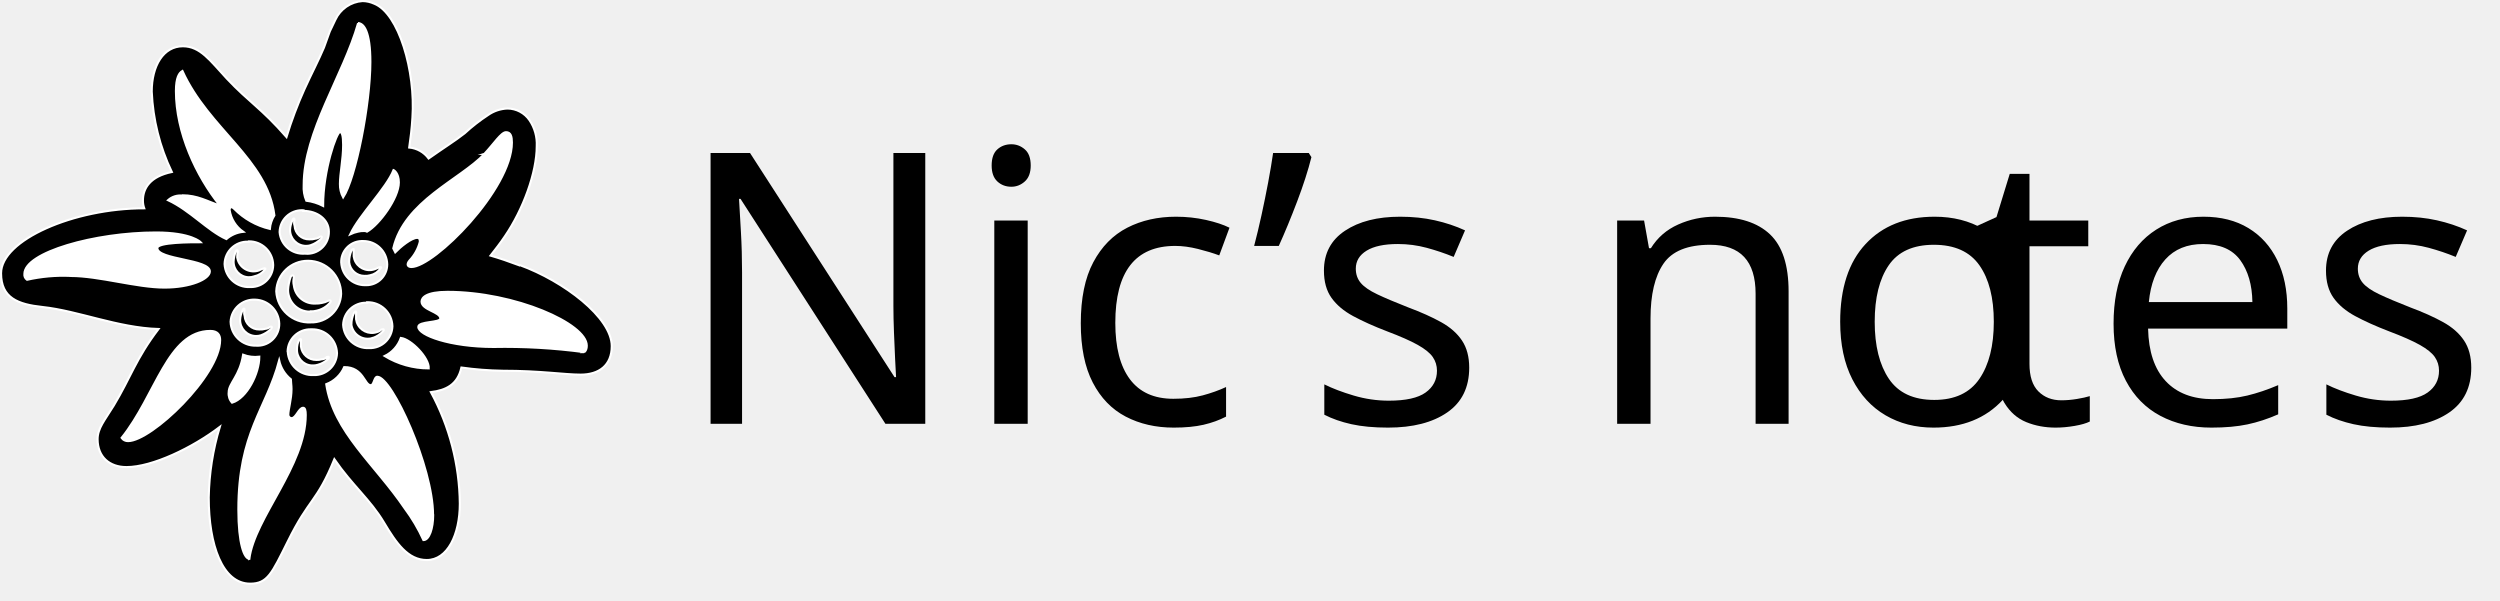
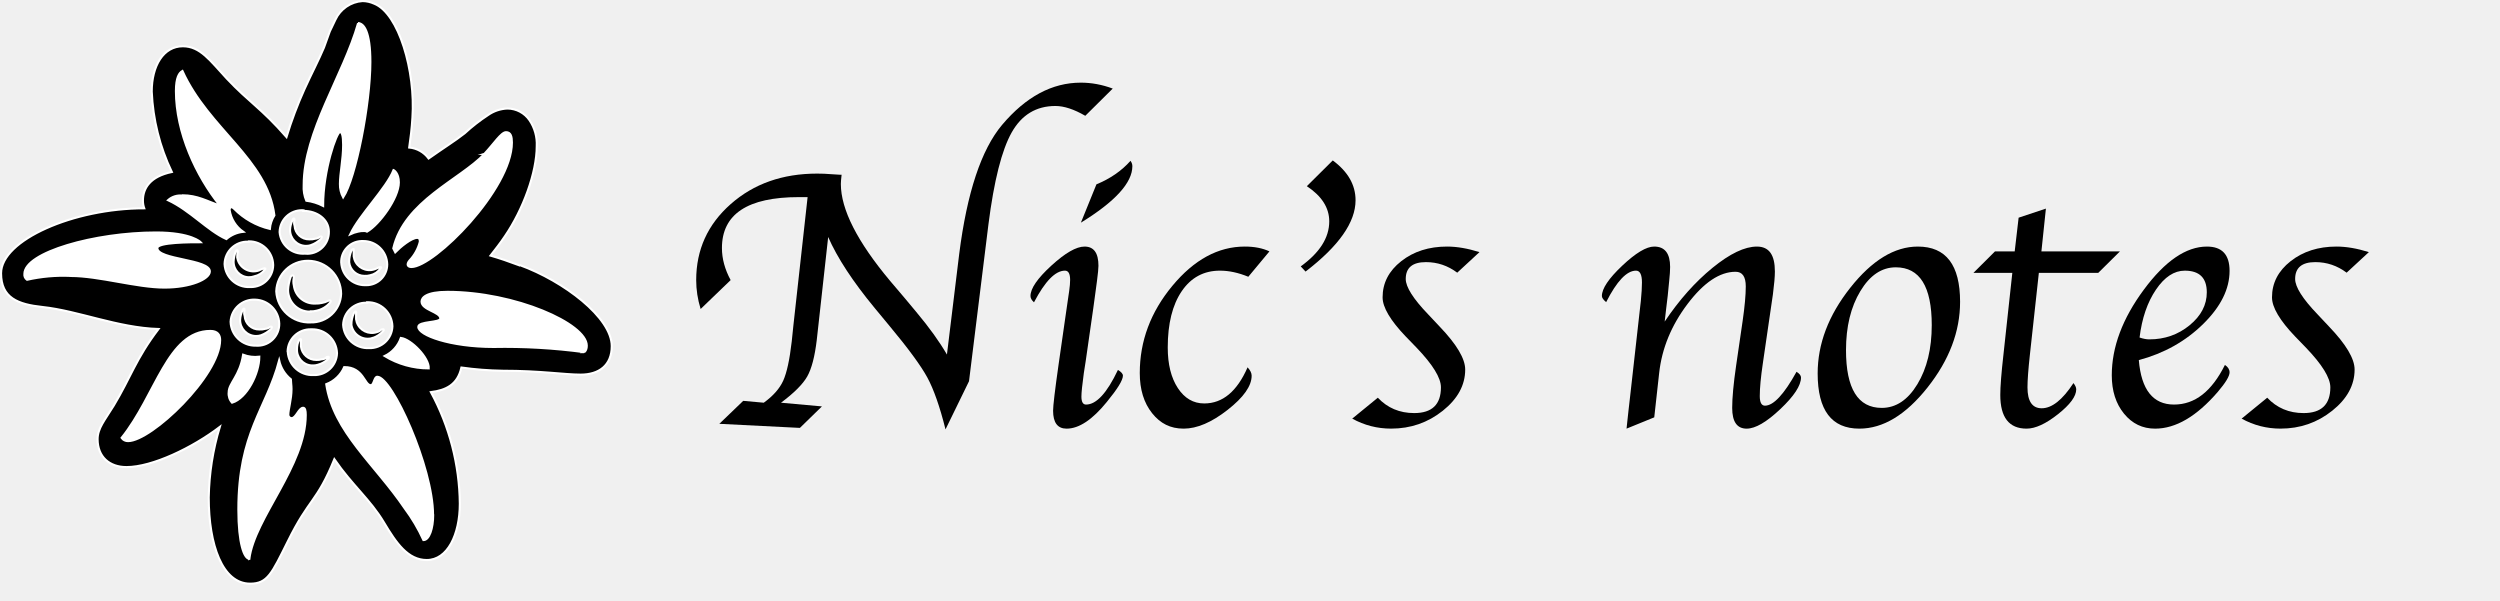
<svg xmlns="http://www.w3.org/2000/svg" id="Layer_1" viewBox="0 0 3295.39 791.09">
  <defs>
-     <style>.cls-1{font-family:Apple-Chancery, 'Apple Chancery';font-size:500px;}.cls-2{letter-spacing:0em;}.cls-3{fill:#fff;}.cls-4{stroke:#fff;stroke-miterlimit:10;stroke-width:2.77px;}</style>
+     <style>.cls-1{fill:#fff;}.cls-2{stroke:#fff;stroke-miterlimit:10;stroke-width:2.77px;}</style>
  </defs>
-   <polygon class="cls-3" points="463.1 278.98 522.06 204.67 554.85 235.39 503.37 308.05 447.73 318.43 463.1 278.98" />
-   <polygon class="cls-3" points="529.94 431.35 590.14 483.66 550.29 503.59 490.09 472.86 514.17 452.51 529.94 431.35" />
-   <polygon class="cls-3" points="470.17 473.69 546.13 516.87 593.88 681.7 561.49 727.77 401.66 505.66 431.13 495.29 445.25 482.83 460.61 469.95 470.17 473.69" />
-   <polygon class="cls-3" points="368.02 453.77 422.41 578.31 332.33 752.68 295.38 700.78 306.99 562.13 368.02 453.77" />
-   <polygon class="cls-3" points="340.21 461.65 310.32 460 281.26 536.38 308.66 540.53 335.23 511.06 350.6 472.45 355.15 462.07 340.21 461.65" />
-   <polygon class="cls-3" points="140.1 577.9 260.92 404.37 307.42 449.2 218.57 584.95 158.79 596.16 140.1 577.9" />
-   <path class="cls-3" d="M218.57,248.68l24.91-22.01-29.48-104.21,19.93-38.53,29.47,14.52s32.81,51.49,38.61,52.32,36.54,48.99,37.78,49.34,41.52,19.93,41.52,19.93l35.25-105.88s36.99-65.6,36.99-66.9,18.33-34.03,18.33-34.03l29.07,24.91,16.18,117.02-13.28,44.42-11.7,29.55-35.7,53.14-44-10.35-31.13-.42-10.8,7.05-7.47,14.94-4.58,17.41-37.36,.41-27.41,12.46-91.75-57.3,16.61-17.81Z" />
-   <polygon class="cls-3" points="42.79 326.31 186 290.08 256.75 301 279.18 321.13 287.23 369.45 236.04 398.21 88.79 386.13 19.21 372.32 22.66 335.51 42.79 326.31" />
-   <polygon class="cls-3" points="601.84 203.23 668.56 161.23 689.27 206.11 663.96 284.9 535.69 378.08 505.79 312.51 602.42 200.93 601.84 203.23" />
-   <polygon class="cls-3" points="634.62 363.12 784.74 438.46 783.58 471.25 658.21 474.13 556.4 450.54 535.12 411.43 555.25 373.47 634.62 363.12" />
-   <path class="cls-4" d="M335.25,364.23c5.44-1.14,10.3-4.18,13.7-8.57,1.72-1.71,.86-2.57-1.72-1.71-2.06,.7-4.06,1.56-5.99,2.57-11.38,3.9-23.77-2.16-27.67-13.54v-.02c-.4-1.13-.69-2.29-.88-3.47-.14-2.6,.14-5.21,.85-7.71,0-2.57-1.71-2.57-2.57-.86-1.8,4.36-2.83,8.99-3.05,13.7-.27,11.24,8.63,20.57,19.87,20.84,2.54,.06,5.07-.36,7.45-1.22Z" />
-   <path class="cls-4" d="M355.8,430.86c-1.63,1.54-3.75,2.45-5.99,2.57-2.51,.71-5.11,1-7.71,.86-10.3,.33-19-7.6-19.61-17.89-.87-2.5-.87-5.22,0-7.71,0-2.57-1.71-2.57-2.57,0-2.04,3.99-3.21,8.37-3.43,12.84-.15,11.68,9.2,21.27,20.88,21.42,2.18,.03,4.35-.28,6.43-.92,5.13-1.83,9.8-4.77,13.68-8.6,1.75-2.57,.89-3.43-1.68-2.57Z" />
-   <path class="cls-4" d="M684.67,349.77c-13.65-5.15-26.34-9.44-38.07-12.86,5.99-7.7,12.84-16.27,19.03-25.6,23.9-35.02,41.89-83.76,41.89-118.69,.62-12.12-2.72-24.12-9.52-34.17-6.57-9.58-17.41-15.33-29.03-15.41-9.19,.32-18.09,3.3-25.63,8.57-10.88,7.14-21.16,15.16-30.73,23.97-12,9.52-27.32,19.03-47.6,33.31-6.1-8.23-15.4-13.49-25.6-14.46,1.71-12,3.43-24.76,4.23-39.32,4.23-61.48-17.99-137.54-50.46-150.29-4.82-2.19-10.03-3.35-15.32-3.43-15.55,1.04-29.28,10.5-35.8,24.66l-7.33,15.32-7.71,21.32c-6.85,16.28-16.27,34.17-25.6,54.64-9.28,20.57-17.23,41.7-23.8,63.29-33.31-38.07-48.64-45.3-78.53-76.91-22.18-23.88-35.02-42.73-58.06-42.73-25.6,0-41.03,25.6-41.03,59.78,1.57,36.74,10.58,72.77,26.46,105.93-28.56,6.01-38.07,21.33-38.07,37.6-.03,3.5,.55,6.98,1.72,10.28C97.08,274.57,1.39,316.45,1.39,360.24c0,32.43,22.18,41.01,54.63,44.44,47.6,5.15,99.08,27.32,152.87,29.04-29.89,39.31-36.74,64.05-58.92,100.8-12,19.6-21.33,29.87-21.33,44.44,0,23.04,15.42,36.75,38.07,36.75,34.17,0,87.1-25.62,122.98-52.92-9.12,30.2-14.02,61.51-14.56,93.05,0,62.34,17.99,113.55,54.63,113.55,23.04,0,28.56-13.6,49.5-55.49,28.55-58.06,38.07-51.2,61.48-108.56,23.52,34.27,47.5,53.31,65.4,83.39,16.27,27.31,31.59,49.48,56.39,49.48,27.31,0,43.59-33.31,43.59-74.33-.53-51.36-13.6-101.81-38.07-146.97,19.61-2.57,35.03-9.52,40.17-32.43,18.11,2.55,36.36,3.96,54.64,4.23,49.58,0,81.09,5.13,102.51,5.13,23.97,0,41.03-11.98,41.03-37.59,0-37.6-63.2-85.67-121.24-106.81l-.48,.31Zm-46.17-146.96c12.86-13.72,22.18-28.56,28.56-28.56s7.7,5.99,7.7,13.7c0,61.5-102.51,164-132.4,164-5.15,0-6.85-3.43-2.57-8.57,6.6-6.94,11.3-15.46,13.65-24.74,0-3.43-.86-5.13-3.43-5.13-7.71,0-22.18,11.98-29.03,19.03l-2.58-5.15c14.56-62.34,87.96-90.51,120.41-124.68l-.32,.1Zm-154.57,195.6c17.9-.49,32.81,13.63,33.3,31.53v.36c-.57,16.33-14.27,29.11-30.61,28.55h-.14c-17.92,.92-33.2-12.83-34.17-30.75,.5-16.55,14.32-29.56,30.86-29.06h.75v-.63Zm-34.16-52.06c-.55-15.23,11.36-28.03,26.59-28.58h2.44c17.18-.15,31.28,13.57,31.61,30.75-.02,15.14-12.3,27.39-27.44,27.38h-1.58c-16.88,.21-30.87-13.02-31.59-29.89l-.03,.34Zm78.63,99.08c13.7,1.72,37.59,26.46,36.74,40.17-20.48-.01-40.56-5.64-58.07-16.27,9.99-4.83,17.66-13.42,21.33-23.9Zm-9.53-221.2s6.87,3.43,6.87,16.27c0,20.47-25.62,55.49-41.89,64.85-1.3-.69-2.77-.99-4.23-.86-2.6-.06-5.19,.23-7.71,.86-3.55,.74-6.99,1.89-10.28,3.43,12-25.6,47.6-60.62,57.11-84.59l.13,.04ZM471.93,30.51c7.71,0,16.27,11.14,16.27,51.22,0,54.63-19.03,152.87-35.88,178.55-2.92-5.5-4.38-11.66-4.23-17.89,0-13.7,4.23-32.43,4.23-51.3,0-12.84-1.71-17.03-4.23-17.03-4.23,0-22.18,49.58-22.18,97.36-6.94-3.55-14.44-5.87-22.18-6.85-2.72-6.46-3.89-13.46-3.43-20.46,0-70.91,52.06-144.39,71.77-213.6h-.16Zm-71.77,247.48c17.9,0,33.31,11.14,33.31,27.32,.35,15.76-12.14,28.83-27.9,29.18h0c-1.23,.03-2.47-.03-3.69-.16-17.02,1.37-31.93-11.32-33.3-28.34v-.21c.37-16.19,13.78-29.01,29.97-28.65,.55,0,1.09,0,1.62,.08v.76Zm5.99,65.78c24.01,.12,43.43,19.58,43.49,43.59-.78,21.44-18.72,38.23-40.17,37.6-23.79,1.23-44.07-17.06-45.3-40.84v-.24c.8-22.54,19.42-40.33,41.97-40.11Zm-38.07,82.8c.31,15.76-12.21,28.8-27.97,29.11h-.01c-.92,0-1.85,0-2.82-.07-17.9,.5-32.82-13.61-33.31-31.51v-.07h0c.98-16.95,15.47-29.93,32.43-29.03,17.22,.5,31.08,14.29,31.68,31.51v.06Zm-127.62-169.14c19.61,0,32.43,7.71,49.5,13.7-31.59-39.31-58.06-96.52-58.06-151.15,0-17.9,4.23-23.97,8.56-26.46,35.03,76.91,111.94,116.13,121.24,190.33-3.38,5.41-5.44,11.54-6.01,17.89-17.84-4.24-34.13-13.41-47.02-26.46-3.43-3.43-5.99-2.57-5.99,1.72,1.82,11.56,8.28,21.87,17.89,28.55-8.2,.85-15.94,4.19-22.18,9.59-24.74-11.14-47.6-37.6-76.91-51.3,5.2-4.63,12.12-6.81,19.03-5.99l-.07-.41Zm-147.75,106.23c-19.18-.83-38.39,.9-57.11,5.13-2.5-1.72-3.82-4.7-3.43-7.71,0-28.55,93.05-54.63,173.41-54.63,46.93,0,58.92,12.84,58.92,12.84-12.84,0-57.1,0-57.1,7.71,0,15.42,69.19,14.56,69.19,30.75,0,10.28-25.6,21.32-59.78,21.32-36.74,0-86.24-15.32-123.74-15.32l-.37-.08Zm76.13,217.78c-3.38,.12-6.6-1.47-8.56-4.23,45.3-56.39,60.62-140.98,117.02-140.98,9.52,0,12.86,5.15,12.86,12-.03,46.88-90.58,133.21-121.3,133.21h-.01Zm158.79-263.28c17.49-.4,32,13.44,32.43,30.93v.68c-.29,16.07-13.54,28.86-29.61,28.59h-1.1c-17.53,.85-32.43-12.67-33.29-30.19v-.54c.51-16.55,14.32-29.56,30.87-29.07h.73l-.04-.39Zm-26.18,198.94c0-12,14.56-21.32,19.03-49.5,6.79,2.59,14.11,3.49,21.33,2.62,0,22.18-16.28,54.63-35.89,60.62-3.4-3.72-5.03-8.73-4.47-13.75Zm27.32,219.5c-6.85,0-14.56-19.61-14.56-64.92,0-101.65,36.74-132.4,53.77-196.46,2.18,9.76,7.62,18.49,15.42,24.76,0,3.43,.86,7.71,.86,12.84,0,13.7-4.23,26.46-4.23,34.17,.17,2.26,1.97,4.06,4.23,4.23,5.99,0,9.52-13.7,15.32-13.7,2.57,0,3.43,3.43,3.43,9.52,0,66.63-67.49,135.82-74.34,189.61l.1-.04Zm50.34-273.42c.51-16.55,14.32-29.56,30.88-29.07h.73c17.9-.6,32.89,13.42,33.49,31.32v.39c-.57,16.33-14.27,29.11-30.6,28.55h-.13c-17.92,.92-33.2-12.83-34.17-30.75l-.2-.44Zm191.89,215.45c0,17.9-5.13,33.31-12.84,33.31-6.74-14.8-15.03-28.84-24.76-41.87-39.31-58.07-93.94-100.8-103.37-163.62,10.61-4.04,19.15-12.16,23.7-22.56,25.62,0,26.46,23.88,35.03,23.88,4.23,0,4.23-11.14,8.57-11.14,19.6,0,73.48,119.55,73.48,181.99h.18Zm199.04-214.45c-39.62-5.33-79.59-7.62-119.55-6.85-57.11,0-99.1-15.42-99.1-26.46,0-7.71,29.04-5.13,29.04-11.14,0-8.56-24.76-11.14-24.76-22.18,0-5.13,6.01-12.84,34.17-12.84,88.82,0,183.62,41.87,183.62,70.91,0,6.85-3.43,8.56-3.43,8.56Z" />
-   <path class="cls-4" d="M491.82,445.42c4.89-1.82,9.29-4.75,12.84-8.57,2.58-2.57,.86-3.43-1.71-2.57-1.67,1.64-3.73,2.81-5.99,3.43-10.92,3.79-22.85-1.99-26.64-12.92h0c-.45-1.32-.77-2.66-.96-4.03v-7.7c.85-2.58-.86-3.43-2.58-.86-2.46,5-3.69,10.52-3.57,16.09,1.95,11.88,13.16,19.93,25.04,17.98l.1-.02c1.18-.2,2.34-.49,3.47-.89v.06Z" />
-   <path class="cls-4" d="M501.28,354.14c2.57-1.71,.86-2.57-1.71-1.71-1.93,1-3.94,1.86-6.01,2.57-10.97,3.63-22.81-2.31-26.44-13.28v-.03c-.41-1.21-.7-2.46-.87-3.72v-7.71c.85-2.57-.86-2.57-2.58-.86-2.35,5.1-3.53,10.67-3.43,16.28,1.17,10.26,9.86,18.01,20.19,17.99,2.6,.14,5.2-.15,7.7-.86,5.31-1.14,10.01-4.23,13.14-8.67Z" />
-   <path class="cls-4" d="M430.9,471.03c-1.94,1.59-4.35,2.5-6.85,2.58-2.22,.65-4.54,.94-6.85,.85-10.47,.22-19.38-7.58-20.56-17.99v-7.13c.85-2.57-.86-3.43-2.58-.86-1.66,3.48-2.54,7.28-2.57,11.14-.85,11.37,7.68,21.27,19.05,22.12h1.44c2.32,.14,4.64-.15,6.85-.86,5.15-1.35,9.87-4,13.7-7.7,1.71-2.58,.86-3.44-1.72-2.58l.08,.44Z" />
-   <path class="cls-4" d="M409.64,323.21c5.14-1.82,9.81-4.74,13.7-8.56,1.71-2.58,.86-3.44-1.72-2.58-1.63,1.54-3.75,2.45-5.99,2.58-2.51,.7-5.11,.98-7.71,.85-10.3,.33-19-7.6-19.61-17.89-.86-2.5-.86-5.21,0-7.71,0-2.57-1.71-2.57-2.57,0-2.03,4-3.2,8.38-3.43,12.86-.13,11.66,9.2,21.23,20.87,21.39,2.19,.03,4.37-.28,6.46-.93Z" />
-   <path class="cls-4" d="M409.64,410.4c2.6,.13,5.2-.16,7.71-.86,6.76-1.46,12.87-5.06,17.41-10.28,2.57-2.58,.86-4.23-2.57-2.58-2.43,1.24-5.03,2.11-7.71,2.58-2.81,.66-5.69,.95-8.57,.85-14.34,.85-26.86-9.62-28.55-23.88-.85-3.37-.85-6.9,0-10.28,0-3.43-2.57-4.23-4.23-.86-1.96,5.51-3.12,11.28-3.43,17.13-.02,15.77,12.75,28.57,28.52,28.59h1.41v-.41Z" />
-   <text class="cls-1" transform="translate(888.15 558.66)">
-     <tspan x="0" y="0">Nic’s no</tspan>
-     <tspan class="cls-2" x="1697.02" y="0">t</tspan>
-     <tspan x="1870.36" y="0">es</tspan>
-   </text>
+   <polygon class="cls-1" points="463.1 278.98 522.06 204.67 554.85 235.39 503.37 308.05 447.73 318.43 463.1 278.98" />
+   <polygon class="cls-1" points="529.94 431.35 590.14 483.66 550.29 503.59 490.09 472.86 514.17 452.51 529.94 431.35" />
+   <polygon class="cls-1" points="470.17 473.69 546.13 516.87 593.88 681.7 561.49 727.77 401.66 505.66 431.13 495.29 445.25 482.83 460.61 469.95 470.17 473.69" />
+   <polygon class="cls-1" points="368.02 453.77 422.41 578.31 332.33 752.68 295.38 700.78 306.99 562.13 368.02 453.77" />
+   <polygon class="cls-1" points="340.21 461.65 310.32 460 281.26 536.38 308.66 540.53 335.23 511.06 350.6 472.45 355.15 462.07 340.21 461.65" />
+   <polygon class="cls-1" points="140.1 577.9 260.92 404.37 307.42 449.2 218.57 584.95 158.79 596.16 140.1 577.9" />
+   <path class="cls-1" d="M218.57,248.68l24.91-22.01-29.48-104.21,19.93-38.53,29.47,14.52s32.81,51.49,38.61,52.32,36.54,48.99,37.78,49.34,41.52,19.93,41.52,19.93l35.25-105.88s36.99-65.6,36.99-66.9,18.33-34.03,18.33-34.03l29.07,24.91,16.18,117.02-13.28,44.42-11.7,29.55-35.7,53.14-44-10.35-31.13-.42-10.8,7.05-7.47,14.94-4.58,17.41-37.36,.41-27.41,12.46-91.75-57.3,16.61-17.81Z" />
+   <polygon class="cls-1" points="42.79 326.31 186 290.08 256.75 301 279.18 321.13 287.23 369.45 236.04 398.21 88.79 386.13 19.21 372.32 22.66 335.51 42.79 326.31" />
+   <polygon class="cls-1" points="601.84 203.23 668.56 161.23 689.27 206.11 663.96 284.9 535.69 378.08 505.79 312.51 602.42 200.93 601.84 203.23" />
+   <polygon class="cls-1" points="634.62 363.12 784.74 438.46 783.58 471.25 658.21 474.13 556.4 450.54 535.12 411.43 555.25 373.47 634.62 363.12" />
+   <path class="cls-2" d="M335.25,364.23c5.44-1.14,10.3-4.18,13.7-8.57,1.72-1.71,.86-2.57-1.72-1.71-2.06,.7-4.06,1.56-5.99,2.57-11.38,3.9-23.77-2.16-27.67-13.54v-.02c-.4-1.13-.69-2.29-.88-3.47-.14-2.6,.14-5.21,.85-7.71,0-2.57-1.71-2.57-2.57-.86-1.8,4.36-2.83,8.99-3.05,13.7-.27,11.24,8.63,20.57,19.87,20.84,2.54,.06,5.07-.36,7.45-1.22Z" />
+   <path class="cls-2" d="M355.8,430.86c-1.63,1.54-3.75,2.45-5.99,2.57-2.51,.71-5.11,1-7.71,.86-10.3,.33-19-7.6-19.61-17.89-.87-2.5-.87-5.22,0-7.71,0-2.57-1.71-2.57-2.57,0-2.04,3.99-3.21,8.37-3.43,12.84-.15,11.68,9.2,21.27,20.88,21.42,2.18,.03,4.35-.28,6.43-.92,5.13-1.83,9.8-4.77,13.68-8.6,1.75-2.57,.89-3.43-1.68-2.57Z" />
+   <path class="cls-2" d="M684.67,349.77c-13.65-5.15-26.34-9.44-38.07-12.86,5.99-7.7,12.84-16.27,19.03-25.6,23.9-35.02,41.89-83.76,41.89-118.69,.62-12.12-2.72-24.12-9.52-34.17-6.57-9.58-17.41-15.33-29.03-15.41-9.19,.32-18.09,3.3-25.63,8.57-10.88,7.14-21.16,15.16-30.73,23.97-12,9.52-27.32,19.03-47.6,33.31-6.1-8.23-15.4-13.49-25.6-14.46,1.71-12,3.43-24.76,4.23-39.32,4.23-61.48-17.99-137.54-50.46-150.29-4.82-2.19-10.03-3.35-15.32-3.43-15.55,1.04-29.28,10.5-35.8,24.66l-7.33,15.32-7.71,21.32c-6.85,16.28-16.27,34.17-25.6,54.64-9.28,20.57-17.23,41.7-23.8,63.29-33.31-38.07-48.64-45.3-78.53-76.91-22.18-23.88-35.02-42.73-58.06-42.73-25.6,0-41.03,25.6-41.03,59.78,1.57,36.74,10.58,72.77,26.46,105.93-28.56,6.01-38.07,21.33-38.07,37.6-.03,3.5,.55,6.98,1.72,10.28C97.08,274.57,1.39,316.45,1.39,360.24c0,32.43,22.18,41.01,54.63,44.44,47.6,5.15,99.08,27.32,152.87,29.04-29.89,39.31-36.74,64.05-58.92,100.8-12,19.6-21.33,29.87-21.33,44.44,0,23.04,15.42,36.75,38.07,36.75,34.17,0,87.1-25.62,122.98-52.92-9.12,30.2-14.02,61.51-14.56,93.05,0,62.34,17.99,113.55,54.63,113.55,23.04,0,28.56-13.6,49.5-55.49,28.55-58.06,38.07-51.2,61.48-108.56,23.52,34.27,47.5,53.31,65.4,83.39,16.27,27.31,31.59,49.48,56.39,49.48,27.31,0,43.59-33.31,43.59-74.33-.53-51.36-13.6-101.81-38.07-146.97,19.61-2.57,35.03-9.52,40.17-32.43,18.11,2.55,36.36,3.96,54.64,4.23,49.58,0,81.09,5.13,102.51,5.13,23.97,0,41.03-11.98,41.03-37.59,0-37.6-63.2-85.67-121.24-106.81l-.48,.31Zm-46.17-146.96c12.86-13.72,22.18-28.56,28.56-28.56s7.7,5.99,7.7,13.7c0,61.5-102.51,164-132.4,164-5.15,0-6.85-3.43-2.57-8.57,6.6-6.94,11.3-15.46,13.65-24.74,0-3.43-.86-5.13-3.43-5.13-7.71,0-22.18,11.98-29.03,19.03l-2.58-5.15c14.56-62.34,87.96-90.51,120.41-124.68l-.32,.1Zm-154.57,195.6c17.9-.49,32.81,13.63,33.3,31.53v.36c-.57,16.33-14.27,29.11-30.61,28.55h-.14c-17.92,.92-33.2-12.83-34.17-30.75,.5-16.55,14.32-29.56,30.86-29.06h.75v-.63Zm-34.16-52.06c-.55-15.23,11.36-28.03,26.59-28.58h2.44c17.18-.15,31.28,13.57,31.61,30.75-.02,15.14-12.3,27.39-27.44,27.38h-1.58c-16.88,.21-30.87-13.02-31.59-29.89l-.03,.34Zm78.63,99.08c13.7,1.72,37.59,26.46,36.74,40.17-20.48-.01-40.56-5.64-58.07-16.27,9.99-4.83,17.66-13.42,21.33-23.9Zm-9.53-221.2s6.87,3.43,6.87,16.27c0,20.47-25.62,55.49-41.89,64.85-1.3-.69-2.77-.99-4.23-.86-2.6-.06-5.19,.23-7.71,.86-3.55,.74-6.99,1.89-10.28,3.43,12-25.6,47.6-60.62,57.11-84.59l.13,.04ZM471.93,30.51c7.71,0,16.27,11.14,16.27,51.22,0,54.63-19.03,152.87-35.88,178.55-2.92-5.5-4.38-11.66-4.23-17.89,0-13.7,4.23-32.43,4.23-51.3,0-12.84-1.71-17.03-4.23-17.03-4.23,0-22.18,49.58-22.18,97.36-6.94-3.55-14.44-5.87-22.18-6.85-2.72-6.46-3.89-13.46-3.43-20.46,0-70.91,52.06-144.39,71.77-213.6h-.16Zm-71.77,247.48c17.9,0,33.31,11.14,33.31,27.32,.35,15.76-12.14,28.83-27.9,29.18h0c-1.23,.03-2.47-.03-3.69-.16-17.02,1.37-31.93-11.32-33.3-28.34v-.21c.37-16.19,13.78-29.01,29.97-28.65,.55,0,1.09,0,1.62,.08v.76Zm5.99,65.78c24.01,.12,43.43,19.58,43.49,43.59-.78,21.44-18.72,38.23-40.17,37.6-23.79,1.23-44.07-17.06-45.3-40.84v-.24c.8-22.54,19.42-40.33,41.97-40.11Zm-38.07,82.8c.31,15.76-12.21,28.8-27.97,29.11h-.01c-.92,0-1.85,0-2.82-.07-17.9,.5-32.82-13.61-33.31-31.51v-.07h0c.98-16.95,15.47-29.93,32.43-29.03,17.22,.5,31.08,14.29,31.68,31.51v.06Zm-127.62-169.14c19.61,0,32.43,7.71,49.5,13.7-31.59-39.31-58.06-96.52-58.06-151.15,0-17.9,4.23-23.97,8.56-26.46,35.03,76.91,111.94,116.13,121.24,190.33-3.38,5.41-5.44,11.54-6.01,17.89-17.84-4.24-34.13-13.41-47.02-26.46-3.43-3.43-5.99-2.57-5.99,1.72,1.82,11.56,8.28,21.87,17.89,28.55-8.2,.85-15.94,4.19-22.18,9.59-24.74-11.14-47.6-37.6-76.91-51.3,5.2-4.63,12.12-6.81,19.03-5.99l-.07-.41Zm-147.75,106.23c-19.18-.83-38.39,.9-57.11,5.13-2.5-1.72-3.82-4.7-3.43-7.71,0-28.55,93.05-54.63,173.41-54.63,46.93,0,58.92,12.84,58.92,12.84-12.84,0-57.1,0-57.1,7.71,0,15.42,69.19,14.56,69.19,30.75,0,10.28-25.6,21.32-59.78,21.32-36.74,0-86.24-15.32-123.74-15.32l-.37-.08Zm76.13,217.78c-3.38,.12-6.6-1.47-8.56-4.23,45.3-56.39,60.62-140.98,117.02-140.98,9.52,0,12.86,5.15,12.86,12-.03,46.88-90.58,133.21-121.3,133.21h-.01Zm158.79-263.28c17.49-.4,32,13.44,32.43,30.93v.68c-.29,16.07-13.54,28.86-29.61,28.59h-1.1c-17.53,.85-32.43-12.67-33.29-30.19v-.54c.51-16.55,14.32-29.56,30.87-29.07h.73l-.04-.39Zm-26.18,198.94c0-12,14.56-21.32,19.03-49.5,6.79,2.59,14.11,3.49,21.33,2.62,0,22.18-16.28,54.63-35.89,60.62-3.4-3.72-5.03-8.73-4.47-13.75Zm27.32,219.5c-6.85,0-14.56-19.61-14.56-64.92,0-101.65,36.74-132.4,53.77-196.46,2.18,9.76,7.62,18.49,15.42,24.76,0,3.43,.86,7.71,.86,12.84,0,13.7-4.23,26.46-4.23,34.17,.17,2.26,1.97,4.06,4.23,4.23,5.99,0,9.52-13.7,15.32-13.7,2.57,0,3.43,3.43,3.43,9.52,0,66.63-67.49,135.82-74.34,189.61l.1-.04Zm50.34-273.42c.51-16.55,14.32-29.56,30.88-29.07h.73c17.9-.6,32.89,13.42,33.49,31.32v.39c-.57,16.33-14.27,29.11-30.6,28.55h-.13c-17.92,.92-33.2-12.83-34.17-30.75l-.2-.44Zm191.89,215.45c0,17.9-5.13,33.31-12.84,33.31-6.74-14.8-15.03-28.84-24.76-41.87-39.31-58.07-93.94-100.8-103.37-163.62,10.61-4.04,19.15-12.16,23.7-22.56,25.62,0,26.46,23.88,35.03,23.88,4.23,0,4.23-11.14,8.57-11.14,19.6,0,73.48,119.55,73.48,181.99h.18Zm199.04-214.45c-39.62-5.33-79.59-7.62-119.55-6.85-57.11,0-99.1-15.42-99.1-26.46,0-7.71,29.04-5.13,29.04-11.14,0-8.56-24.76-11.14-24.76-22.18,0-5.13,6.01-12.84,34.17-12.84,88.82,0,183.62,41.87,183.62,70.91,0,6.85-3.43,8.56-3.43,8.56Z" />
+   <path class="cls-2" d="M491.82,445.42c4.89-1.82,9.29-4.75,12.84-8.57,2.58-2.57,.86-3.43-1.71-2.57-1.67,1.64-3.73,2.81-5.99,3.43-10.92,3.79-22.85-1.99-26.64-12.92h0c-.45-1.32-.77-2.66-.96-4.03v-7.7c.85-2.58-.86-3.43-2.58-.86-2.46,5-3.69,10.52-3.57,16.09,1.95,11.88,13.16,19.93,25.04,17.98l.1-.02c1.18-.2,2.34-.49,3.47-.89v.06Z" />
+   <path class="cls-2" d="M501.28,354.14c2.57-1.71,.86-2.57-1.71-1.71-1.93,1-3.94,1.86-6.01,2.57-10.97,3.63-22.81-2.31-26.44-13.28v-.03c-.41-1.21-.7-2.46-.87-3.72v-7.71c.85-2.57-.86-2.57-2.58-.86-2.35,5.1-3.53,10.67-3.43,16.28,1.17,10.26,9.86,18.01,20.19,17.99,2.6,.14,5.2-.15,7.7-.86,5.31-1.14,10.01-4.23,13.14-8.67Z" />
+   <path class="cls-2" d="M430.9,471.03c-1.94,1.59-4.35,2.5-6.85,2.58-2.22,.65-4.54,.94-6.85,.85-10.47,.22-19.38-7.58-20.56-17.99v-7.13c.85-2.57-.86-3.43-2.58-.86-1.66,3.48-2.54,7.28-2.57,11.14-.85,11.37,7.68,21.27,19.05,22.12h1.44c2.32,.14,4.64-.15,6.85-.86,5.15-1.35,9.87-4,13.7-7.7,1.71-2.58,.86-3.44-1.72-2.58l.08,.44Z" />
+   <path class="cls-2" d="M409.64,323.21c5.14-1.82,9.81-4.74,13.7-8.56,1.71-2.58,.86-3.44-1.72-2.58-1.63,1.54-3.75,2.45-5.99,2.58-2.51,.7-5.11,.98-7.71,.85-10.3,.33-19-7.6-19.61-17.89-.86-2.5-.86-5.21,0-7.71,0-2.57-1.71-2.57-2.57,0-2.03,4-3.2,8.38-3.43,12.86-.13,11.66,9.2,21.23,20.87,21.39,2.19,.03,4.37-.28,6.46-.93Z" />
+   <path class="cls-2" d="M409.64,410.4c2.6,.13,5.2-.16,7.71-.86,6.76-1.46,12.87-5.06,17.41-10.28,2.57-2.58,.86-4.23-2.57-2.58-2.43,1.24-5.03,2.11-7.71,2.58-2.81,.66-5.69,.95-8.57,.85-14.34,.85-26.86-9.62-28.55-23.88-.85-3.37-.85-6.9,0-10.28,0-3.43-2.57-4.23-4.23-.86-1.96,5.51-3.12,11.28-3.43,17.13-.02,15.77,12.75,28.57,28.52,28.59h1.41v-.41Z" />
+   <g>
+     <path d="M963.1,369.21l-39.55,38.09c-3.91-12.7-5.86-25.39-5.86-38.09,0-40.04,15.17-73.44,45.53-100.22,30.36-26.77,68.32-40.16,113.9-40.16,6.35,0,12.29,.24,17.83,.73,6.18,.49,10.09,.73,11.72,.73h2.69c-.65,5.7-.98,9.77-.98,12.21,0,33.53,21.68,76.17,65.04,127.93l18.27,21.48,16.08,19.29c17.05,20.35,30.53,39.06,40.44,56.15l16.17-132.57c10.28-80.89,29.12-137.61,56.53-170.17,31.32-37.11,65.91-55.66,103.76-55.66,14.19,0,28.22,2.61,42.09,7.81l-36.19,35.89c-14.84-8.62-27.96-12.94-39.37-12.94-25.27,0-44.47,11.6-57.59,34.79-13.12,23.19-23.35,63.6-30.69,121.22l-25.61,206.79-30.98,63.48c-7.49-29.95-15.47-52.73-23.94-68.36s-25.33-38.57-50.57-68.85l-18.81-22.71c-28.89-34.99-49.34-66.22-61.35-93.67l-12.13,109.54-2.93,26.37c-2.6,21.81-6.79,37.8-12.57,47.97-5.78,10.17-17.29,21.69-34.54,34.55l53.94,4.88-29.04,28.32-106.2-5.37,31.49-30.27,27.1,2.44c12.37-8.95,20.91-18.63,25.63-29.05,4.72-10.41,8.46-27.67,11.23-51.76l2.2-21.24,18.71-168.95h-11.46c-67.65,0-101.47,22.38-101.47,67.14,0,14,3.82,28.08,11.47,42.24Z" />
+     <path d="M1473.62,487.62c4.37,2.61,6.56,5.13,6.56,7.57,0,5.86-7.08,17.42-21.24,34.67-19.04,23.44-36.71,35.16-52.98,35.16-11.88,0-17.82-7.88-17.82-23.66,0-6.66,2.44-27.15,7.32-61.45l9.52-66.33,2.44-16.83,1.95-13.41c.81-5.69,1.22-10.49,1.22-14.39,0-8.12-2.27-12.19-6.81-12.19-12.63,0-26.25,13.92-40.82,41.75-3.08-2.77-4.62-5.53-4.62-8.3,0-9.93,9.16-23.27,27.47-40.04,18.31-16.76,32.92-25.15,43.82-25.15,12.21,0,18.31,8.45,18.31,25.36,0,3.25-.65,9.92-1.95,20l-2.2,16.34c-.16,1.3-1.06,7.88-2.69,19.75l-10.01,69.74-2.44,15.61c-2.12,15.45-3.17,25.77-3.17,30.97,0,6.99,2.03,10.49,6.08,10.49,13.61,0,27.63-15.22,42.05-45.65Zm-48.86-194.09l20.51-50.54c18.23-7.48,33.2-17.82,44.92-31.01,1.62,2.28,2.44,4.64,2.44,7.08,0,21.81-22.62,46.63-67.87,74.46Z" />
+     <path d="M1673.3,331.37l-27.83,33.45c-13.02-5.37-25.47-8.06-37.35-8.06-21.32,0-38.13,9.03-50.42,27.1-12.29,18.07-18.43,42.81-18.43,74.22,0,22.14,4.43,39.96,13.31,53.47,8.87,13.51,20.47,20.26,34.79,20.26,24.25,0,43.29-15.87,57.13-47.61,3.58,3.91,5.37,7.57,5.37,10.99,0,13.51-10.54,28.53-31.62,45.04-21.08,16.52-40.41,24.78-57.98,24.78s-30.8-6.79-41.63-20.39c-10.83-13.59-16.24-31.21-16.24-52.86,0-42.15,14.32-80.48,42.97-114.99,28.64-34.5,60.46-51.76,95.46-51.76,12.7,0,23.52,2.12,32.47,6.35Z" />
+     <path d="M1720.91,357.98l-6.35-6.84c25.06-18.07,37.6-37.84,37.6-59.33,0-17.9-9.85-33.36-29.54-46.39l34.18-33.94c20.02,14.81,30.03,32.31,30.03,52.49,0,28.97-21.97,60.3-65.92,93.99Z" />
+     <path d="M1782.43,551.83l33.76-27.59c12.72,13.51,28.71,20.26,47.96,20.26,23.48,0,35.23-11.31,35.23-33.94,0-12.53-10.78-30.03-32.33-52.49l-13.96-14.4c-20.41-21.32-30.61-38.57-30.61-51.76,0-18.88,8.18-34.75,24.54-47.61,16.36-12.86,36.5-19.29,60.42-19.29,13.02,0,27.26,2.44,42.72,7.32l-29.3,27.1c-12.37-9.28-26.12-13.92-41.26-13.92-17.74,0-26.61,7.41-26.61,22.22,0,10.58,9.85,26.12,29.54,46.63l15.14,16.11c22.46,23.44,33.69,42.32,33.69,56.64,0,20.51-9.85,38.62-29.54,54.32-19.7,15.71-42.4,23.56-68.12,23.56-18.23,0-35.32-4.39-51.27-13.18Z" />
+     <path d="M2180.57,550.12l-36.53,14.89,.73-6.84,1.96-18.07,1.96-17.09,12.72-113.28,1.47-12.94c.98-10.09,1.47-18.23,1.47-24.41,0-10.41-2.61-15.62-7.82-15.62-12.23,0-25.35,13.84-39.37,41.5-3.75-3.09-5.62-5.78-5.62-8.06,0-9.77,8.92-23.07,26.76-39.92,17.84-16.85,31.89-25.27,42.16-25.27,14.01,0,21.02,8.95,21.02,26.86,0,4.56-.41,10.66-1.22,18.31l-1.95,19.78-2,16.6-2,17.33c19.2-28.64,40.24-52.28,63.11-70.92,22.87-18.63,42.36-27.95,58.47-27.95s23.68,10.97,23.68,32.92c0,6.67-.86,16.67-2.59,30l-13.27,90.96c-2.7,18.21-4.05,32.6-4.05,43.16,0,8.45,2.28,12.68,6.85,12.68,11.25,0,25.12-14.89,41.6-44.68,3.91,2.44,5.88,4.97,5.88,7.57,0,10.58-9.09,24.46-27.26,41.63-18.17,17.17-32.96,25.76-44.37,25.76-12.71,0-19.06-9.11-19.06-27.34,0-13.34,1.71-31.82,5.13-55.42l8.62-59.08c2.77-19.2,4.15-34.42,4.15-45.65,0-12.86-4.47-19.29-13.42-19.29-20.81,0-41.91,14.12-63.29,42.36-21.38,28.24-33.86,58.56-37.44,90.94l-6.49,58.59Z" />
+     <path d="M2450.89,565.01c-36.62,0-54.93-24.25-54.93-72.75,0-39.06,14.32-76.7,42.97-112.92,28.64-36.21,58.35-54.32,89.11-54.32,37.11,0,55.66,24.25,55.66,72.75,0,39.23-14.32,76.9-42.97,113.04-28.65,36.13-58.59,54.2-89.84,54.2Zm29.54-27.34c18.71,0,34.38-10.41,47-31.25,12.61-20.83,18.92-46.79,18.92-77.88,0-50.78-15.79-76.17-47.36-76.17-18.55,0-34.14,10.46-46.75,31.37-12.62,20.92-18.92,46.84-18.92,77.76,0,50.78,15.71,76.17,47.12,76.17Z" />
+     <path d="M2687.53,359.69l-11.82,107.91c-2.12,19.37-3.17,33.69-3.17,42.97,0,18.39,6.25,27.59,18.75,27.59,13.46,0,27.41-11.07,41.85-33.2,2.43,3.09,3.65,5.86,3.65,8.3,0,9.12-8.02,20.02-24.05,32.71-16.03,12.7-29.83,19.04-41.38,19.04-23.11,0-34.67-14.81-34.67-44.43,0-10.9,1.38-28.56,4.15-52.98l11.71-107.91h-51.26l28.41-28.32h25.99l5.17-44.43,35.96-11.96-5.93,56.4h103.52l-28.61,28.32h-78.25Z" />
+     <path d="M2932.82,481.03c4.07,2.77,6.1,6.02,6.1,9.77,0,5.05-5.21,13.67-15.62,25.88-27.83,32.23-55.34,48.34-82.52,48.34-16.6,0-30.27-6.59-41.02-19.78s-16.11-30.03-16.11-50.54c0-37.11,14.04-74.67,42.11-112.67,28.08-38,55.87-57.01,83.37-57.01,19.86,0,29.79,10.66,29.79,31.98,0,23.93-11.6,47.28-34.79,70.07-23.19,22.79-51.48,38.66-84.84,47.61,3.25,39.06,18.71,58.59,46.39,58.59s49.72-17.41,67.14-52.25Zm-112.55-36.13c4.72,1.63,9.03,2.44,12.94,2.44,20.18,0,37.84-6.18,52.98-18.55,15.14-12.37,22.71-26.86,22.71-43.46,0-19.04-9.69-28.56-29.05-28.56-14,0-26.65,8.34-37.96,25.02-11.31,16.69-18.52,37.72-21.61,63.11Z" />
+     <path d="M2954.8,551.83l33.76-27.59c12.72,13.51,28.71,20.26,47.96,20.26,23.48,0,35.23-11.31,35.23-33.94,0-12.53-10.78-30.03-32.33-52.49l-13.96-14.4c-20.41-21.32-30.61-38.57-30.61-51.76,0-18.88,8.18-34.75,24.54-47.61,16.36-12.86,36.5-19.29,60.42-19.29,13.02,0,27.26,2.44,42.72,7.32l-29.3,27.1c-12.37-9.28-26.12-13.92-41.26-13.92-17.74,0-26.61,7.41-26.61,22.22,0,10.58,9.85,26.12,29.54,46.63l15.14,16.11c22.46,23.44,33.69,42.32,33.69,56.64,0,20.51-9.85,38.62-29.54,54.32-19.7,15.71-42.4,23.56-68.12,23.56-18.23,0-35.32-4.39-51.27-13.18Z" />
+   </g>
</svg>
